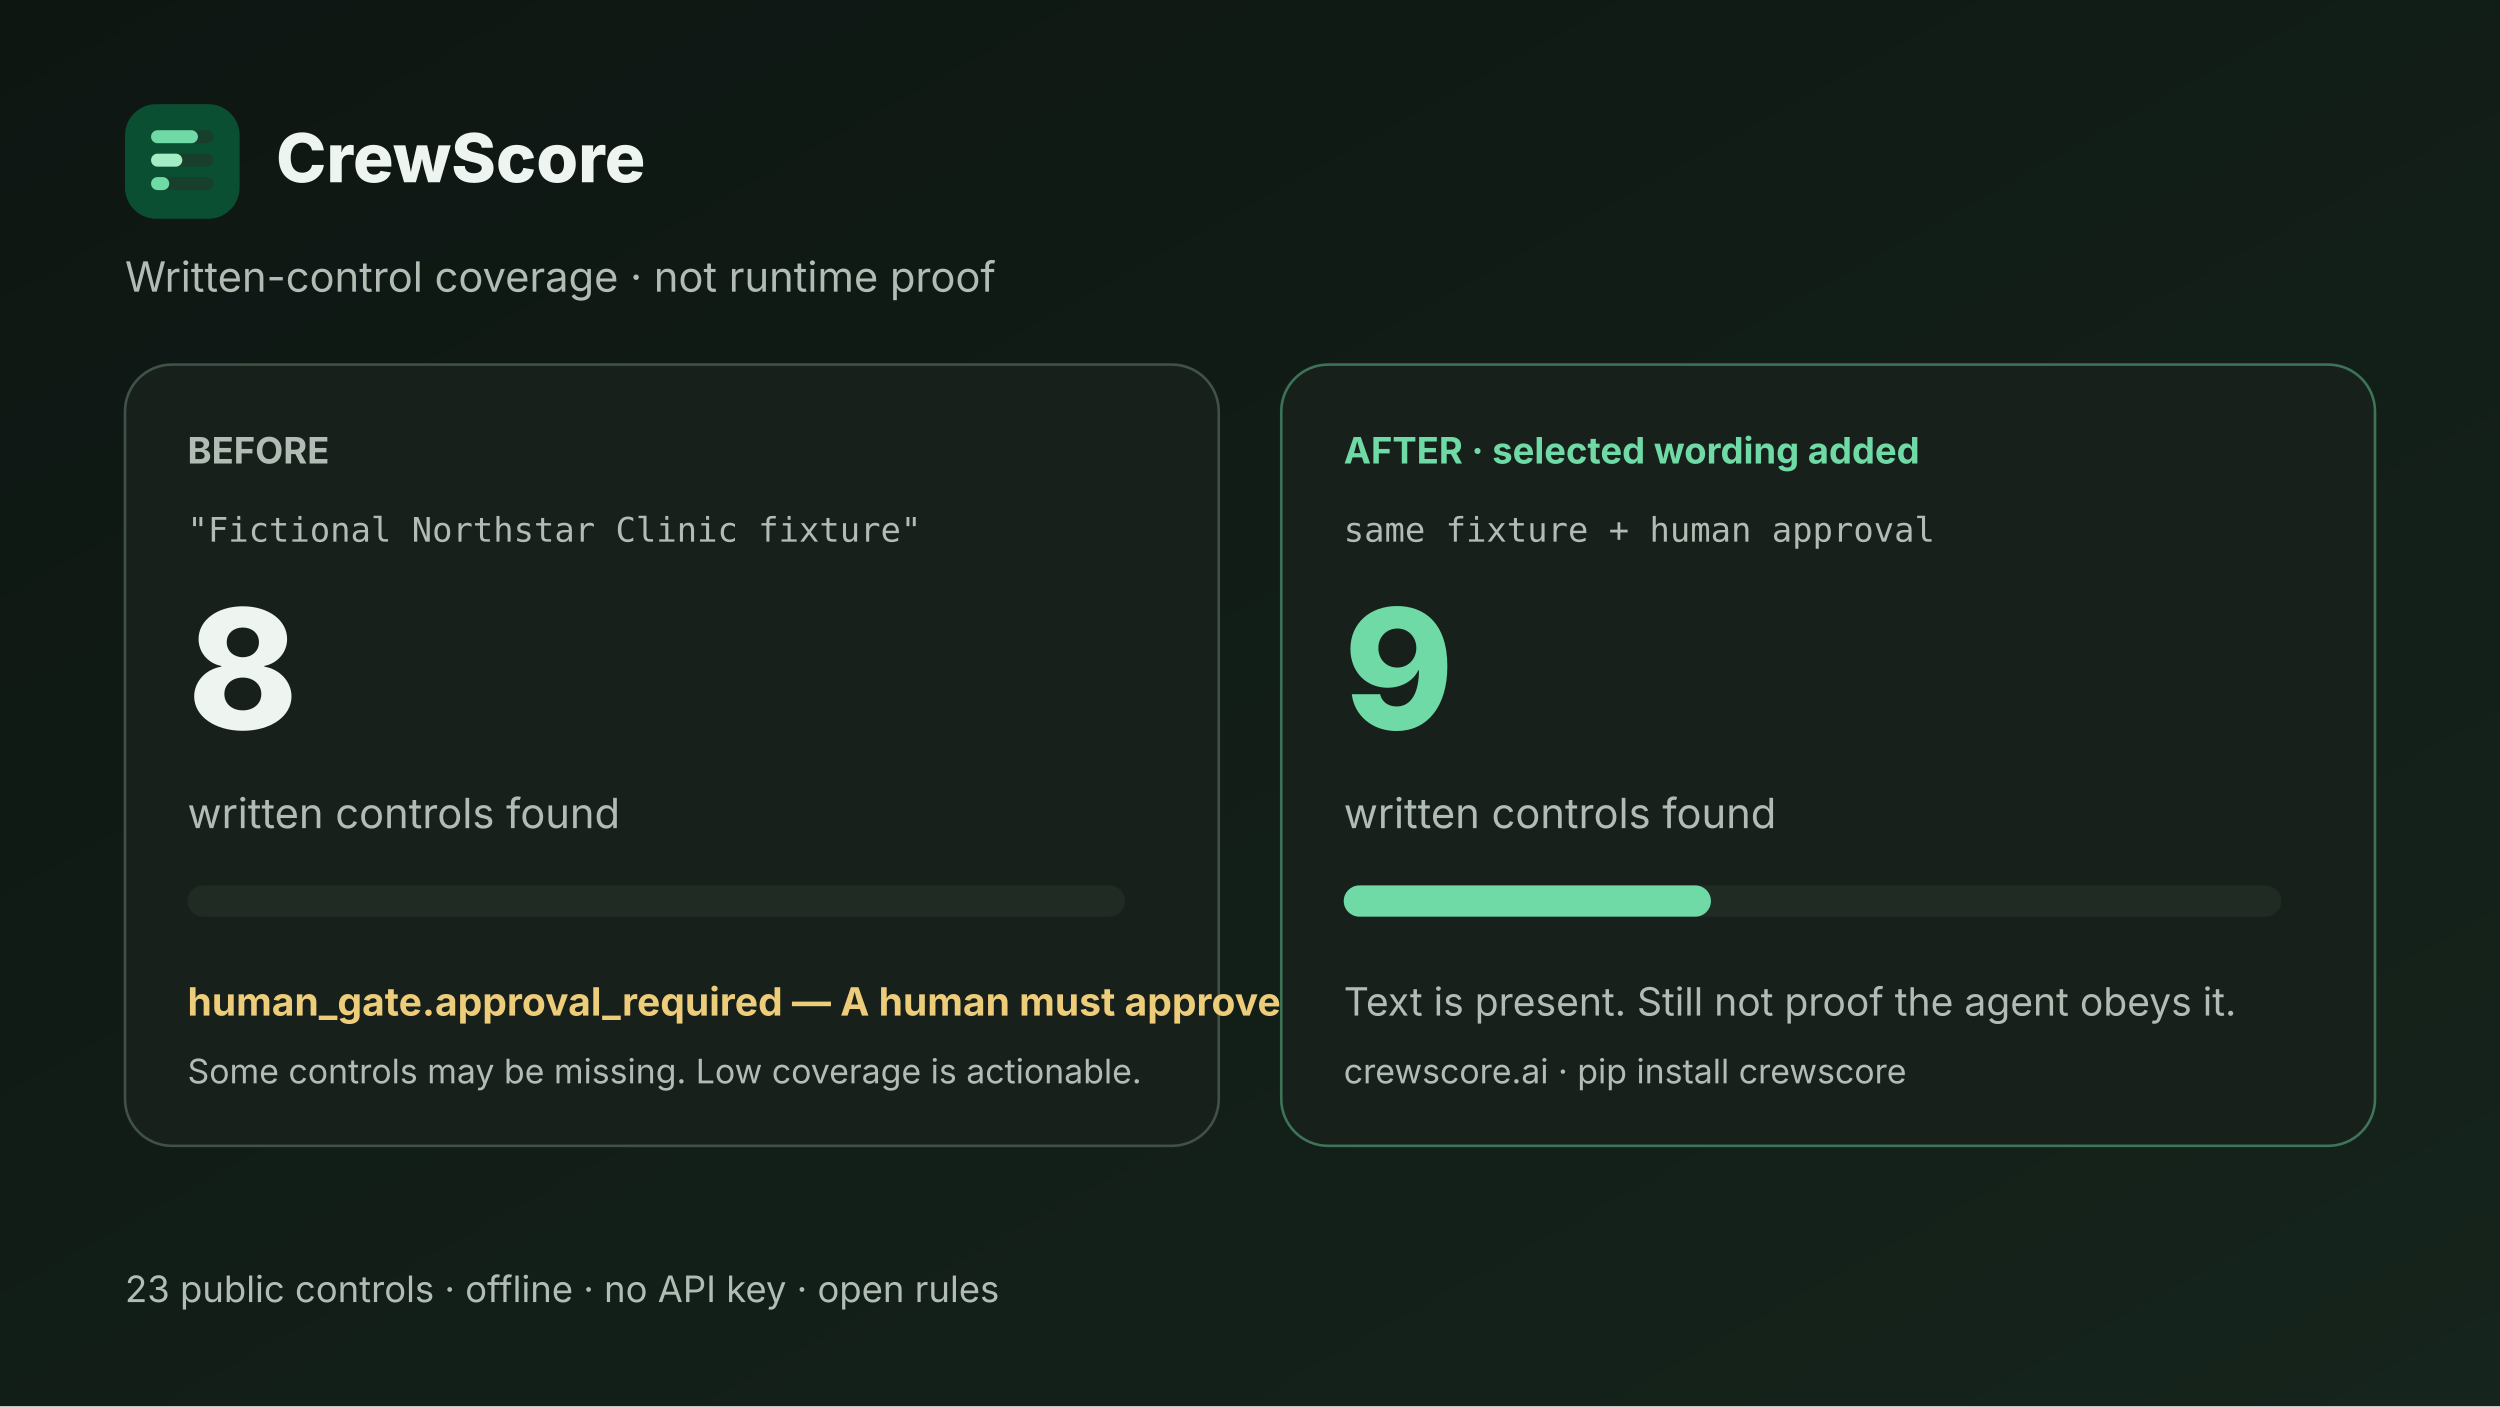
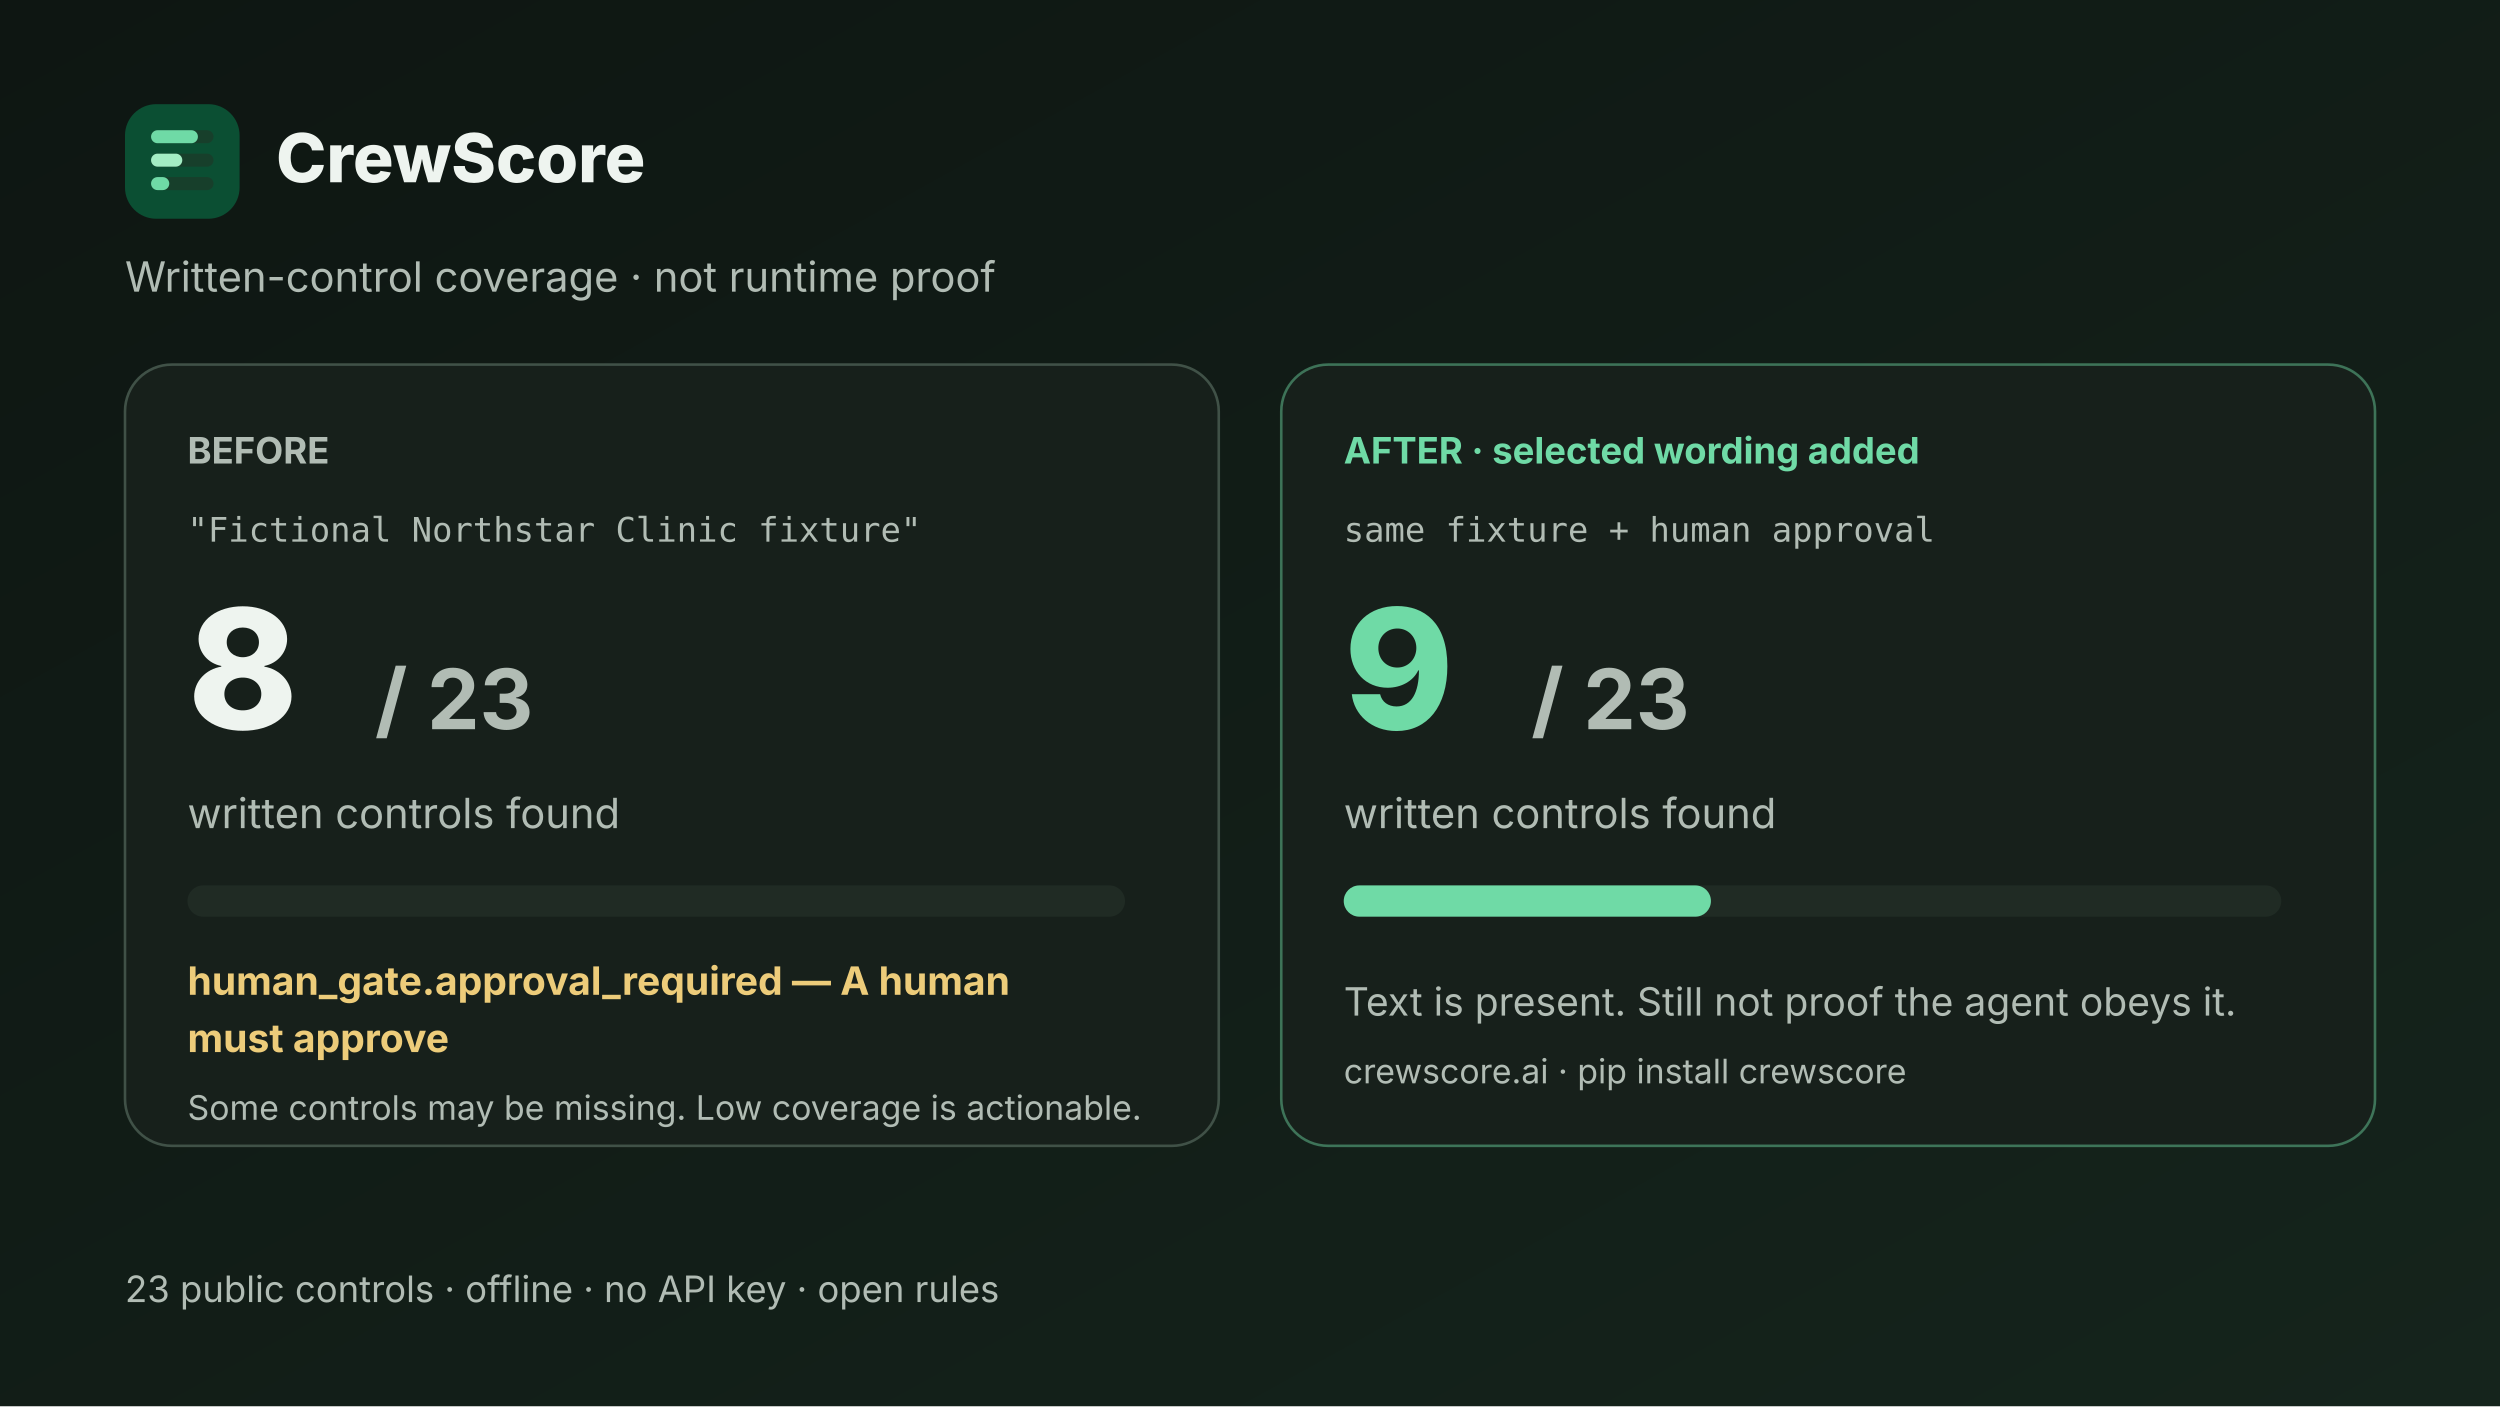
<svg xmlns="http://www.w3.org/2000/svg" width="960" height="540" viewBox="0 0 960 540" role="img" aria-labelledby="title desc">
  <defs>
    <linearGradient id="bg" x1="0" y1="0" x2="1" y2="1">
      <stop offset="0%" stop-color="#0E1612" />
      <stop offset="100%" stop-color="#15241C" />
    </linearGradient>
    <style>
      .t { font-family: system-ui, -apple-system, Segoe UI, sans-serif; fill: #EEF4EF; }
      .muted { fill: #B1BCB4; }
      .mint { fill: #6FDAA6; }
      .warn { fill: #EDCC7A; }
      .mono { font-family: ui-monospace, Consolas, monospace; }
    </style>
  </defs>
  <rect width="960" height="540" fill="url(#bg)" />
  <rect x="48" y="40" width="44" height="44" rx="12" fill="#0B4F33" />
  <rect x="58" y="50" width="24" height="5" rx="2.5" fill="#173F2B" />
  <rect x="58" y="50" width="18" height="5" rx="2.5" fill="#6FDAA6" />
  <rect x="58" y="59" width="24" height="5" rx="2.5" fill="#173F2B" />
  <rect x="58" y="59" width="12" height="5" rx="2.5" fill="#A3EDC4" />
  <rect x="58" y="68" width="24" height="5" rx="2.5" fill="#173F2B" />
  <rect x="58" y="68" width="7" height="5" rx="2.5" fill="#6FDAA6" />
  <text class="t" x="106" y="70" font-size="26" font-weight="800">CrewScore</text>
  <text class="t muted" x="48" y="112" font-size="16">Written-control coverage · not runtime proof</text>
  <rect x="48" y="140" width="420" height="300" rx="18" fill="#17201B" stroke="#405147" />
  <text class="t muted" x="72" y="178" font-size="14" font-weight="700">BEFORE</text>
  <text class="t mono muted" x="72" y="208" font-size="13">"Fictional Northstar Clinic fixture"</text>
-   <text class="t" x="72" y="280" font-size="64" font-weight="800">8<span class="muted" font-size="32"> / 23</span>
+   <text class="t" x="72" y="280" font-size="64" font-weight="800">
+     <tspan x="72" y="280" fill="#EEF4EF" font-size="64" font-weight="800">8</tspan>
+     <tspan x="144" y="280" fill="#B1BCB4" font-size="32" font-weight="700"> / 23</tspan>
  </text>
  <text class="t muted" x="72" y="318" font-size="16">written controls found</text>
  <rect x="72" y="340" width="360" height="12" rx="6" fill="#202B24" />
-   <text class="t warn" x="72" y="390" font-size="15" font-weight="700">
-     <tspan x="72" y="390" fill="#EDCC7A" font-size="15" font-weight="700">human_gate.approval_required — A human must approve</tspan>
+   <text class="t warn" x="72" y="382" font-size="15" font-weight="700">
+     <tspan x="72" y="382" fill="#EDCC7A" font-size="15" font-weight="700">human_gate.approval_required — A human</tspan>
+     <tspan x="72" y="404" fill="#EDCC7A" font-size="15" font-weight="700">must approve</tspan>
  </text>
-   <text class="t muted" x="72" y="416" font-size="13">Some controls may be missing. Low coverage is actionable.</text>
+   <text class="t muted" x="72" y="430" font-size="13">Some controls may be missing. Low coverage is actionable.</text>
  <rect x="492" y="140" width="420" height="300" rx="18" fill="#17201B" stroke="#6FDAA6" stroke-opacity="0.45" />
  <text class="t mint" x="516" y="178" font-size="14" font-weight="700">AFTER · selected wording added</text>
  <text class="t mono muted" x="516" y="208" font-size="13">same fixture + human approval</text>
-   <text class="t mint" x="516" y="280" font-size="64" font-weight="800">9<span class="muted" font-size="32"> / 23</span>
+   <text class="t" x="516" y="280" font-size="64" font-weight="800">
+     <tspan x="516" y="280" fill="#6FDAA6" font-size="64" font-weight="800">9</tspan>
+     <tspan x="588" y="280" fill="#B1BCB4" font-size="32" font-weight="700"> / 23</tspan>
  </text>
  <text class="t muted" x="516" y="318" font-size="16">written controls found</text>
  <rect x="516" y="340" width="360" height="12" rx="6" fill="#202B24" />
  <rect x="516" y="340" width="141" height="12" rx="6" fill="#6FDAA6" />
  <text class="t muted" x="516" y="390" font-size="15">Text is present. Still not proof the agent obeys it.</text>
  <text class="t muted" x="516" y="416" font-size="13">crewscore.ai · pip install crewscore</text>
  <text class="t muted" x="48" y="500" font-size="14">23 public controls · offline · no API key · open rules</text>
</svg>
